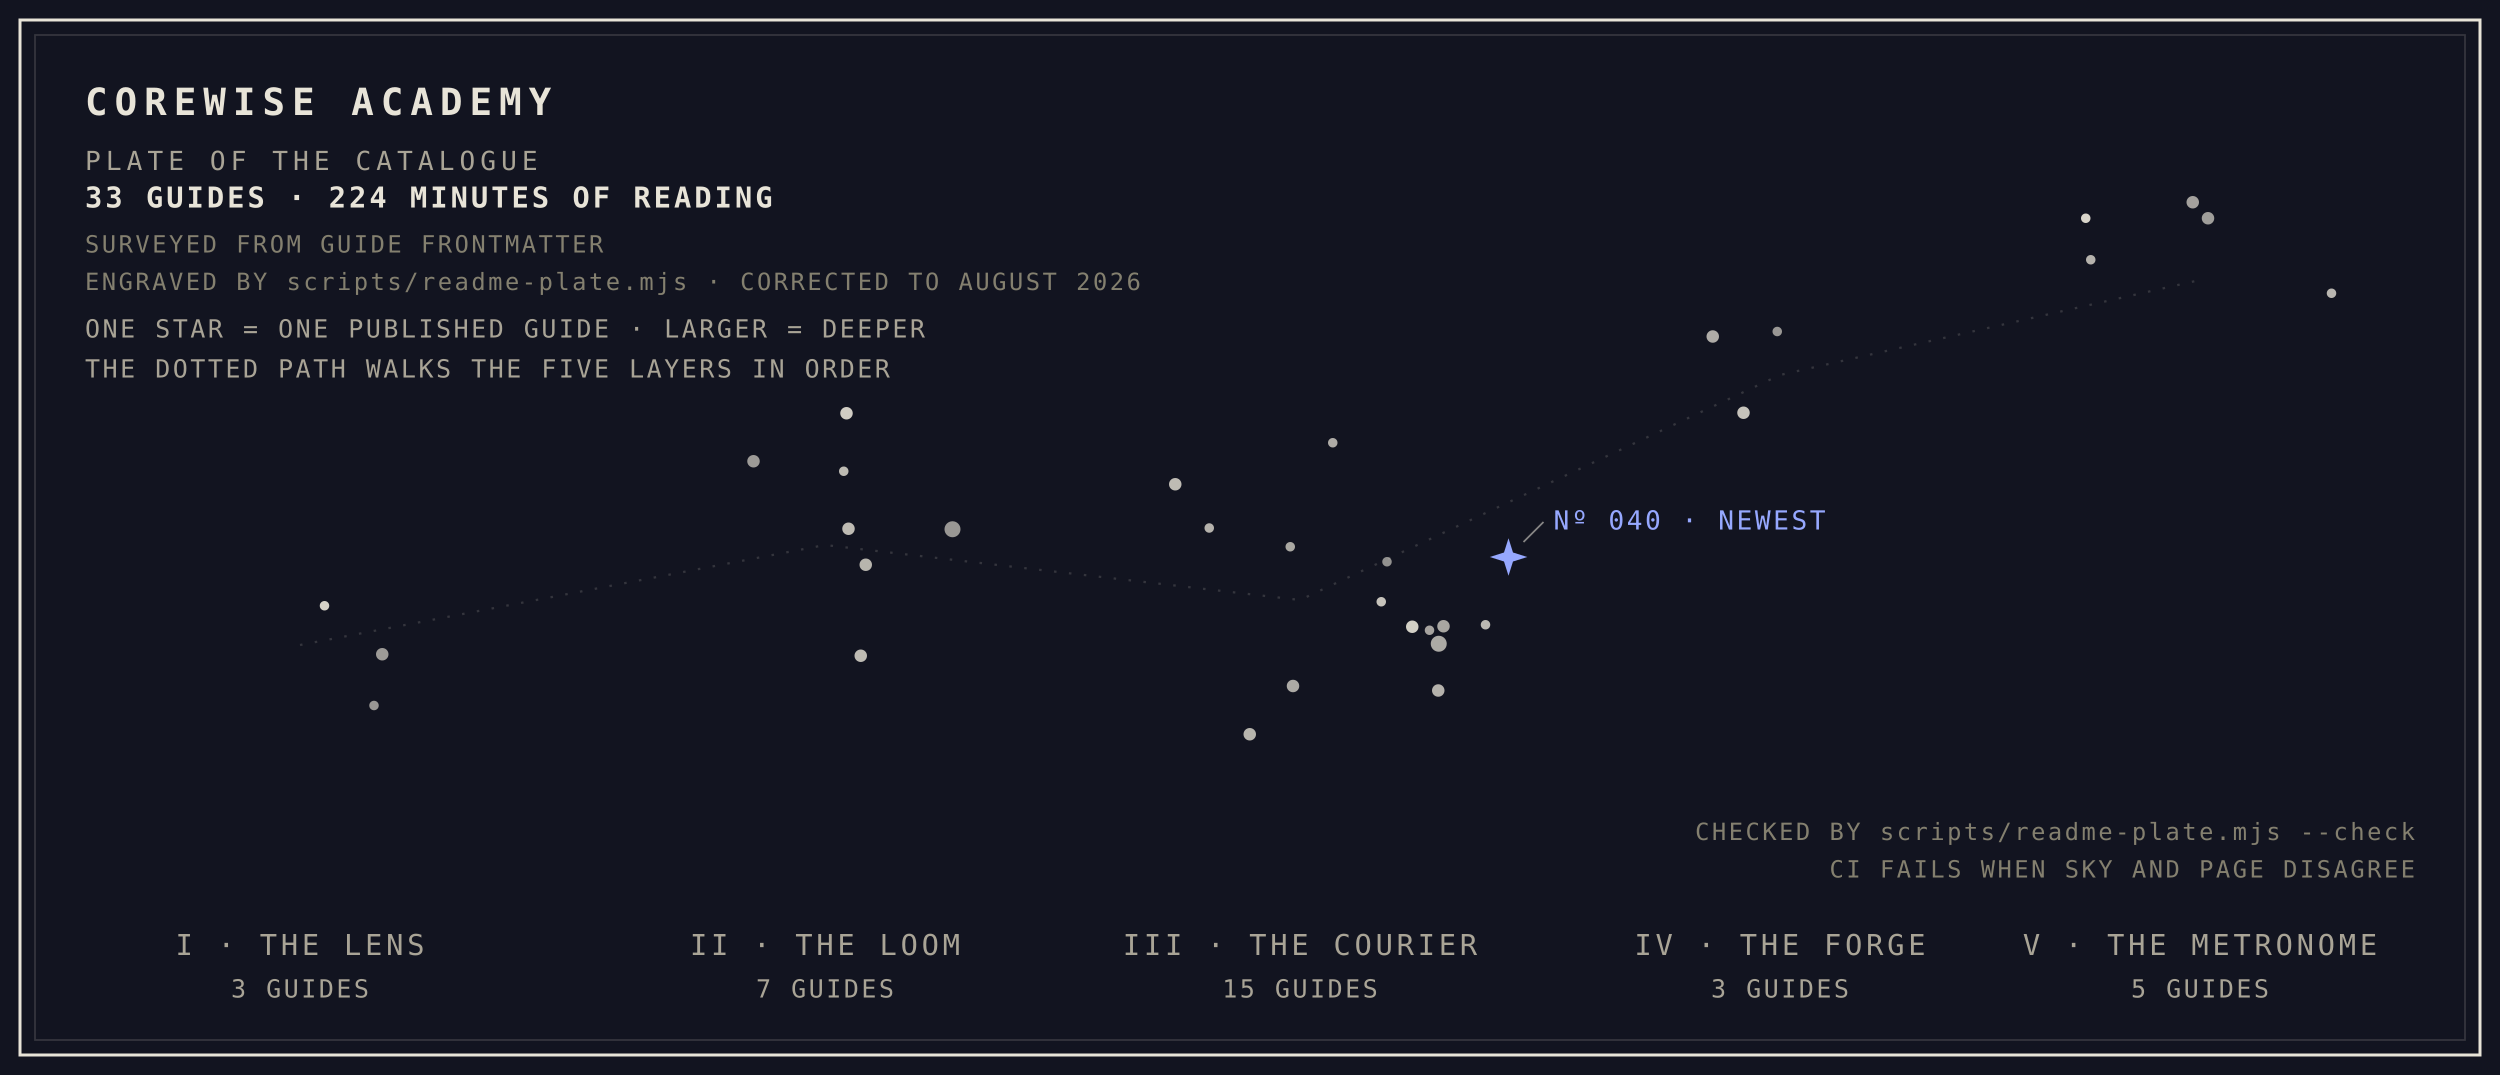
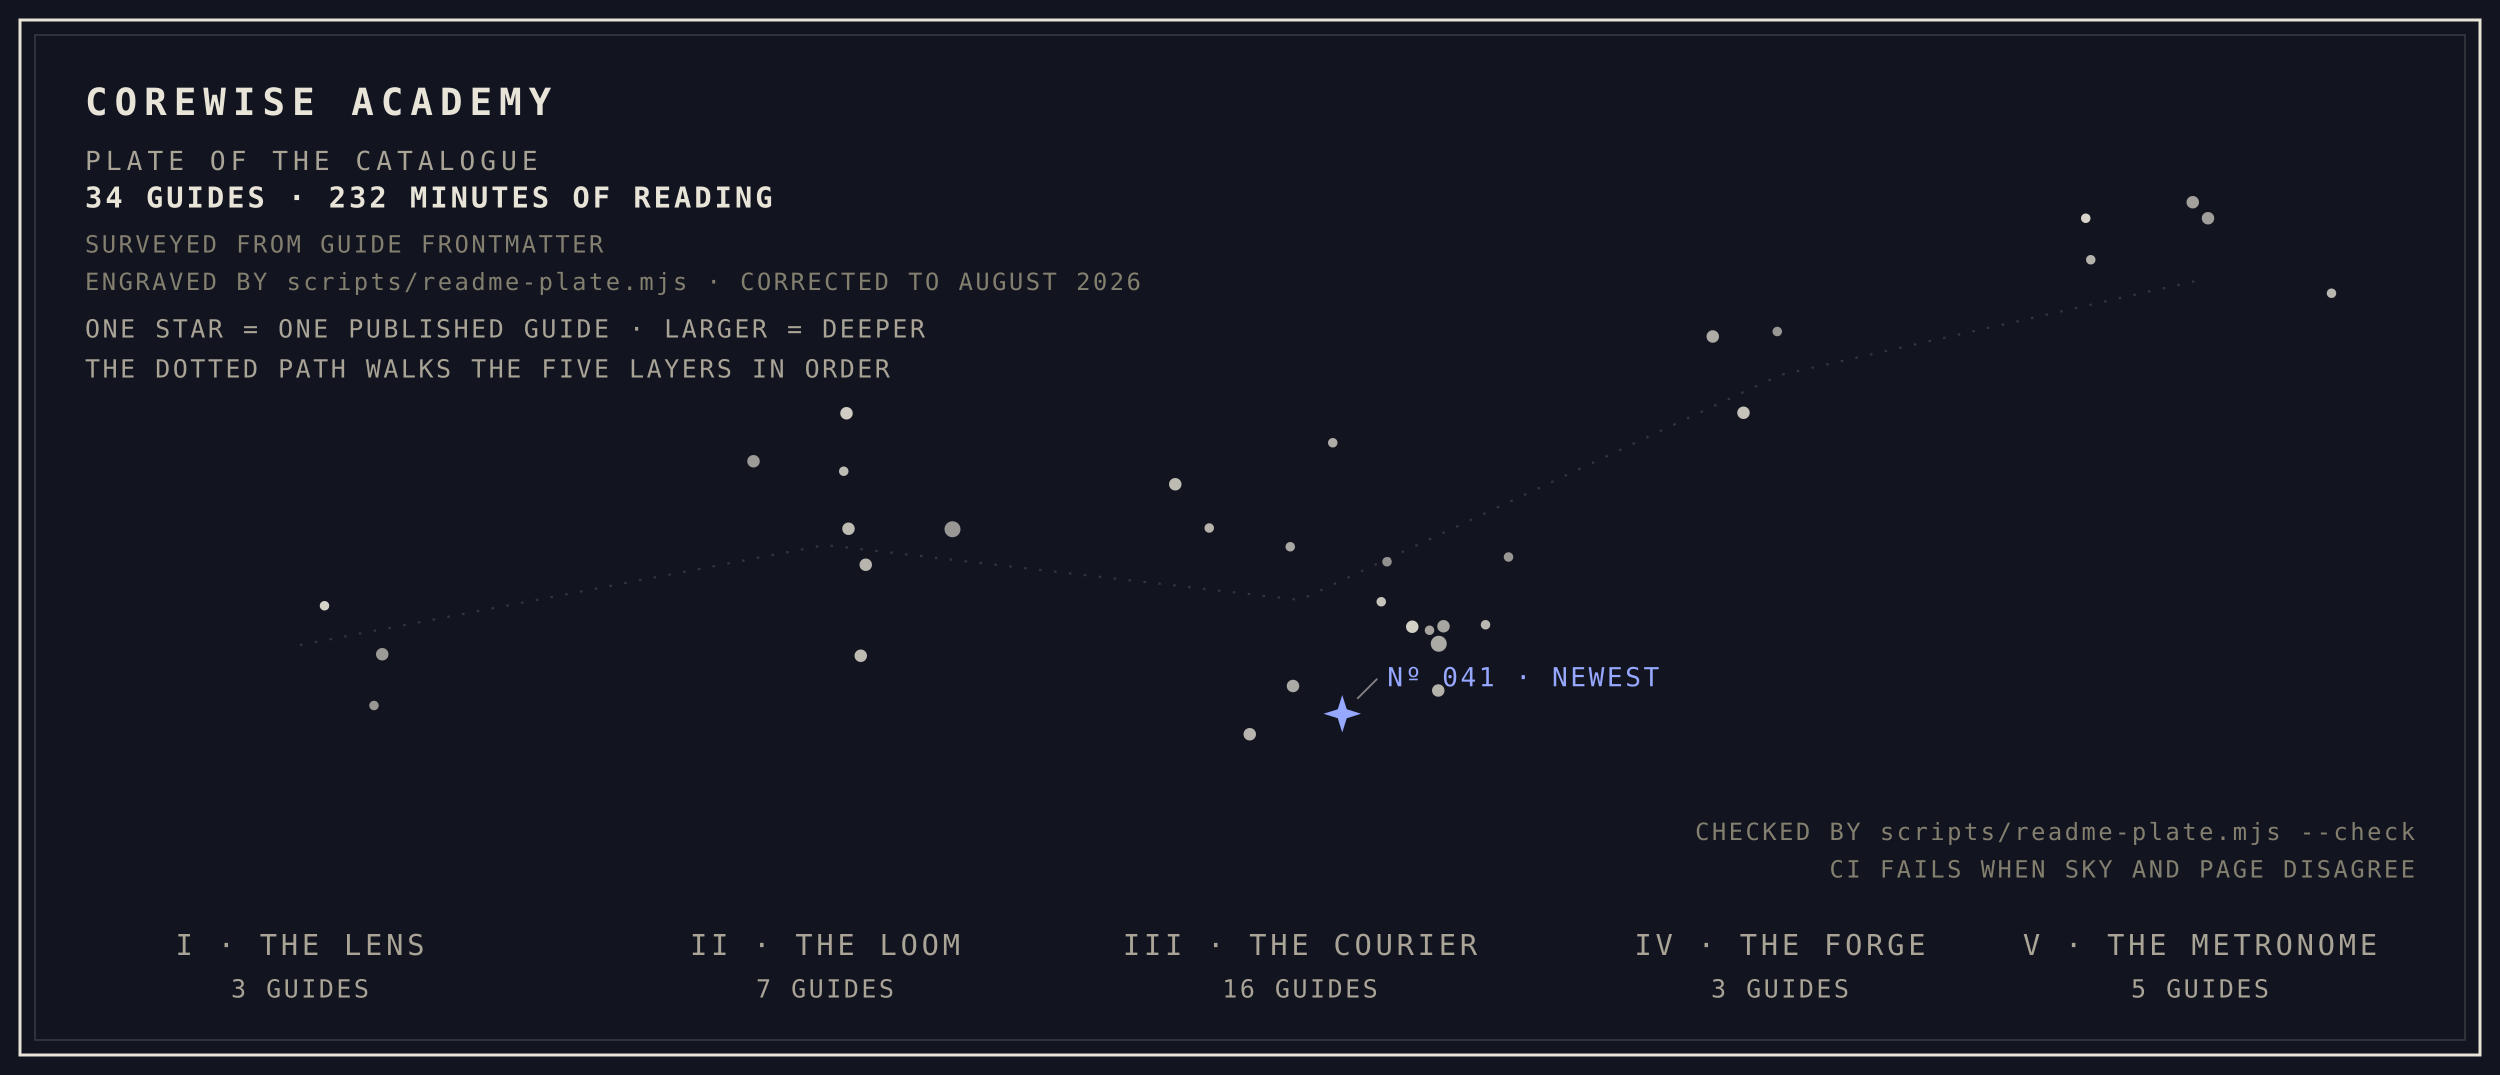
- <svg xmlns="http://www.w3.org/2000/svg" viewBox="0 0 1000 430" role="img" aria-label="Chart of the CoreWise Academy catalogue: 33 published guides as stars in five constellations, one per curriculum layer.">
+ <svg xmlns="http://www.w3.org/2000/svg" viewBox="0 0 1000 430" role="img" aria-label="Chart of the CoreWise Academy catalogue: 34 published guides as stars in five constellations, one per curriculum layer.">
  <g font-family="ui-monospace, 'IBM Plex Mono', SFMono-Regular, Menlo, monospace">
    <rect x="0" y="0" width="1000" height="430" fill="#121420" />
    <rect x="8" y="8" width="984" height="414" fill="none" stroke="#e8e4d8" stroke-width="1.2" />
    <rect x="14" y="14" width="972" height="402" fill="none" stroke="#e8e4d8" stroke-opacity="0.16" stroke-width="0.7" />
    <path d="M 120 258 L 330 218 L 520 240 L 712 150 L 880 112" fill="none" stroke="#e8e4d8" stroke-opacity="0.16" stroke-width="0.9" stroke-dasharray="1 5" />
    <circle cx="129.8" cy="242.3" r="1.9" fill="#e8e4d8" fill-opacity="0.91" />
    <circle cx="149.6" cy="282.2" r="1.9" fill="#e8e4d8" fill-opacity="0.63" />
    <circle cx="152.9" cy="261.7" r="2.5" fill="#e8e4d8" fill-opacity="0.65" />
    <text x="120" y="382" text-anchor="middle" font-size="11.5" letter-spacing="1.5" fill="#a9a496">I · THE LENS</text>
    <text x="120" y="399" text-anchor="middle" font-size="10" letter-spacing="1" fill="#a9a496">3 GUIDES</text>
    <circle cx="337.5" cy="188.5" r="1.9" fill="#e8e4d8" fill-opacity="0.8" />
    <circle cx="381" cy="211.7" r="3.2" fill="#e8e4d8" fill-opacity="0.63" />
    <circle cx="301.4" cy="184.5" r="2.5" fill="#e8e4d8" fill-opacity="0.65" />
    <circle cx="338.6" cy="165.3" r="2.5" fill="#e8e4d8" fill-opacity="0.89" />
    <circle cx="344.3" cy="262.3" r="2.5" fill="#e8e4d8" fill-opacity="0.8" />
    <circle cx="346.3" cy="225.9" r="2.5" fill="#e8e4d8" fill-opacity="0.77" />
    <circle cx="339.4" cy="211.5" r="2.5" fill="#e8e4d8" fill-opacity="0.8" />
    <text x="330" y="382" text-anchor="middle" font-size="11.5" letter-spacing="1.5" fill="#a9a496">II · THE LOOM</text>
    <text x="330" y="399" text-anchor="middle" font-size="10" letter-spacing="1" fill="#a9a496">7 GUIDES</text>
    <circle cx="575.3" cy="276.2" r="2.5" fill="#e8e4d8" fill-opacity="0.76" />
    <circle cx="564.9" cy="250.7" r="2.5" fill="#e8e4d8" fill-opacity="0.9" />
    <circle cx="516.1" cy="218.7" r="1.9" fill="#e8e4d8" fill-opacity="0.71" />
+     <path d="M12 0 L14.88 9.12 L24 12 L14.88 14.88 L12 24 L9.12 14.88 L0 12 L9.12 9.12 Z" transform="translate(529.40 278.00) scale(0.625)" fill="#96a8ff" />
    <circle cx="552.5" cy="240.7" r="1.9" fill="#e8e4d8" fill-opacity="0.84" />
    <circle cx="517.2" cy="274.4" r="2.5" fill="#e8e4d8" fill-opacity="0.72" />
    <circle cx="483.7" cy="211.2" r="1.9" fill="#e8e4d8" fill-opacity="0.76" />
    <circle cx="533.1" cy="177.1" r="1.9" fill="#e8e4d8" fill-opacity="0.73" />
    <circle cx="571.8" cy="252.1" r="1.9" fill="#e8e4d8" fill-opacity="0.69" />
    <circle cx="575.5" cy="257.5" r="3.2" fill="#e8e4d8" fill-opacity="0.72" />
    <circle cx="470.1" cy="193.7" r="2.5" fill="#e8e4d8" fill-opacity="0.8" />
    <circle cx="499.9" cy="293.7" r="2.5" fill="#e8e4d8" fill-opacity="0.77" />
-     <path d="M12 0 L14.88 9.12 L24 12 L14.88 14.88 L12 24 L9.12 14.88 L0 12 L9.12 9.12 Z" transform="translate(595.90 215.30) scale(0.625)" fill="#96a8ff" />
+     <circle cx="603.4" cy="222.8" r="1.9" fill="#e8e4d8" fill-opacity="0.63" />
    <circle cx="577.4" cy="250.5" r="2.5" fill="#e8e4d8" fill-opacity="0.7" />
    <circle cx="594.2" cy="249.9" r="1.9" fill="#e8e4d8" fill-opacity="0.79" />
    <circle cx="554.8" cy="224.7" r="1.9" fill="#e8e4d8" fill-opacity="0.6" />
    <text x="520" y="382" text-anchor="middle" font-size="11.5" letter-spacing="1.5" fill="#a9a496">III · THE COURIER</text>
-     <text x="520" y="399" text-anchor="middle" font-size="10" letter-spacing="1" fill="#a9a496">15 GUIDES</text>
+     <text x="520" y="399" text-anchor="middle" font-size="10" letter-spacing="1" fill="#a9a496">16 GUIDES</text>
    <circle cx="710.9" cy="132.6" r="1.9" fill="#e8e4d8" fill-opacity="0.63" />
    <circle cx="697.4" cy="165.1" r="2.5" fill="#e8e4d8" fill-opacity="0.84" />
    <circle cx="685.1" cy="134.6" r="2.5" fill="#e8e4d8" fill-opacity="0.73" />
    <text x="712" y="382" text-anchor="middle" font-size="11.5" letter-spacing="1.5" fill="#a9a496">IV · THE FORGE</text>
    <text x="712" y="399" text-anchor="middle" font-size="10" letter-spacing="1" fill="#a9a496">3 GUIDES</text>
    <circle cx="883.2" cy="87.3" r="2.5" fill="#e8e4d8" fill-opacity="0.66" />
    <circle cx="836.3" cy="103.9" r="1.9" fill="#e8e4d8" fill-opacity="0.76" />
    <circle cx="877.1" cy="80.9" r="2.5" fill="#e8e4d8" fill-opacity="0.68" />
    <circle cx="932.6" cy="117.3" r="1.9" fill="#e8e4d8" fill-opacity="0.78" />
    <circle cx="834.3" cy="87.3" r="1.9" fill="#e8e4d8" fill-opacity="0.93" />
    <text x="880" y="382" text-anchor="middle" font-size="11.5" letter-spacing="1.5" fill="#a9a496">V · THE METRONOME</text>
    <text x="880" y="399" text-anchor="middle" font-size="10" letter-spacing="1" fill="#a9a496">5 GUIDES</text>
-     <path d="M 609.4 216.8 L 617.4 208.8" stroke="#e8e4d8" stroke-opacity="0.55" stroke-width="0.7" fill="none" />
-     <text x="621.4" y="211.8" font-size="10.5" letter-spacing="1" fill="#96a8ff">Nº 040 · NEWEST</text>
+     <path d="M 542.9 279.5 L 550.9 271.5" stroke="#e8e4d8" stroke-opacity="0.55" stroke-width="0.7" fill="none" />
+     <text x="554.9" y="274.5" font-size="10.5" letter-spacing="1" fill="#96a8ff">Nº 041 · NEWEST</text>
    <text x="34" y="46" font-size="15" letter-spacing="2.8" fill="#e8e4d8" font-weight="600">COREWISE ACADEMY</text>
    <text x="34" y="68" font-size="10.5" letter-spacing="2" fill="#a9a496" font-weight="400">PLATE OF THE CATALOGUE</text>
-     <text x="34" y="83" font-size="11.5" letter-spacing="1.2" fill="#e8e4d8" font-weight="600">33 GUIDES · 224 MINUTES OF READING</text>
+     <text x="34" y="83" font-size="11.5" letter-spacing="1.2" fill="#e8e4d8" font-weight="600">34 GUIDES · 232 MINUTES OF READING</text>
    <text x="34" y="101" font-size="9.5" letter-spacing="1" fill="#84806f" font-weight="400">SURVEYED FROM GUIDE FRONTMATTER</text>
    <text x="34" y="116" font-size="9.5" letter-spacing="1" fill="#84806f" font-weight="400">ENGRAVED BY scripts/readme-plate.mjs · CORRECTED TO AUGUST 2026</text>
    <text x="34" y="135" font-size="10" letter-spacing="1" fill="#a9a496">ONE STAR = ONE PUBLISHED GUIDE · LARGER = DEEPER</text>
    <text x="34" y="151" font-size="10" letter-spacing="1" fill="#a9a496">THE DOTTED PATH WALKS THE FIVE LAYERS IN ORDER</text>
    <text x="966" y="336" text-anchor="end" font-size="9.5" letter-spacing="1" fill="#84806f">CHECKED BY scripts/readme-plate.mjs --check</text>
    <text x="966" y="351" text-anchor="end" font-size="9.5" letter-spacing="1" fill="#84806f">CI FAILS WHEN SKY AND PAGE DISAGREE</text>
  </g>
</svg>
